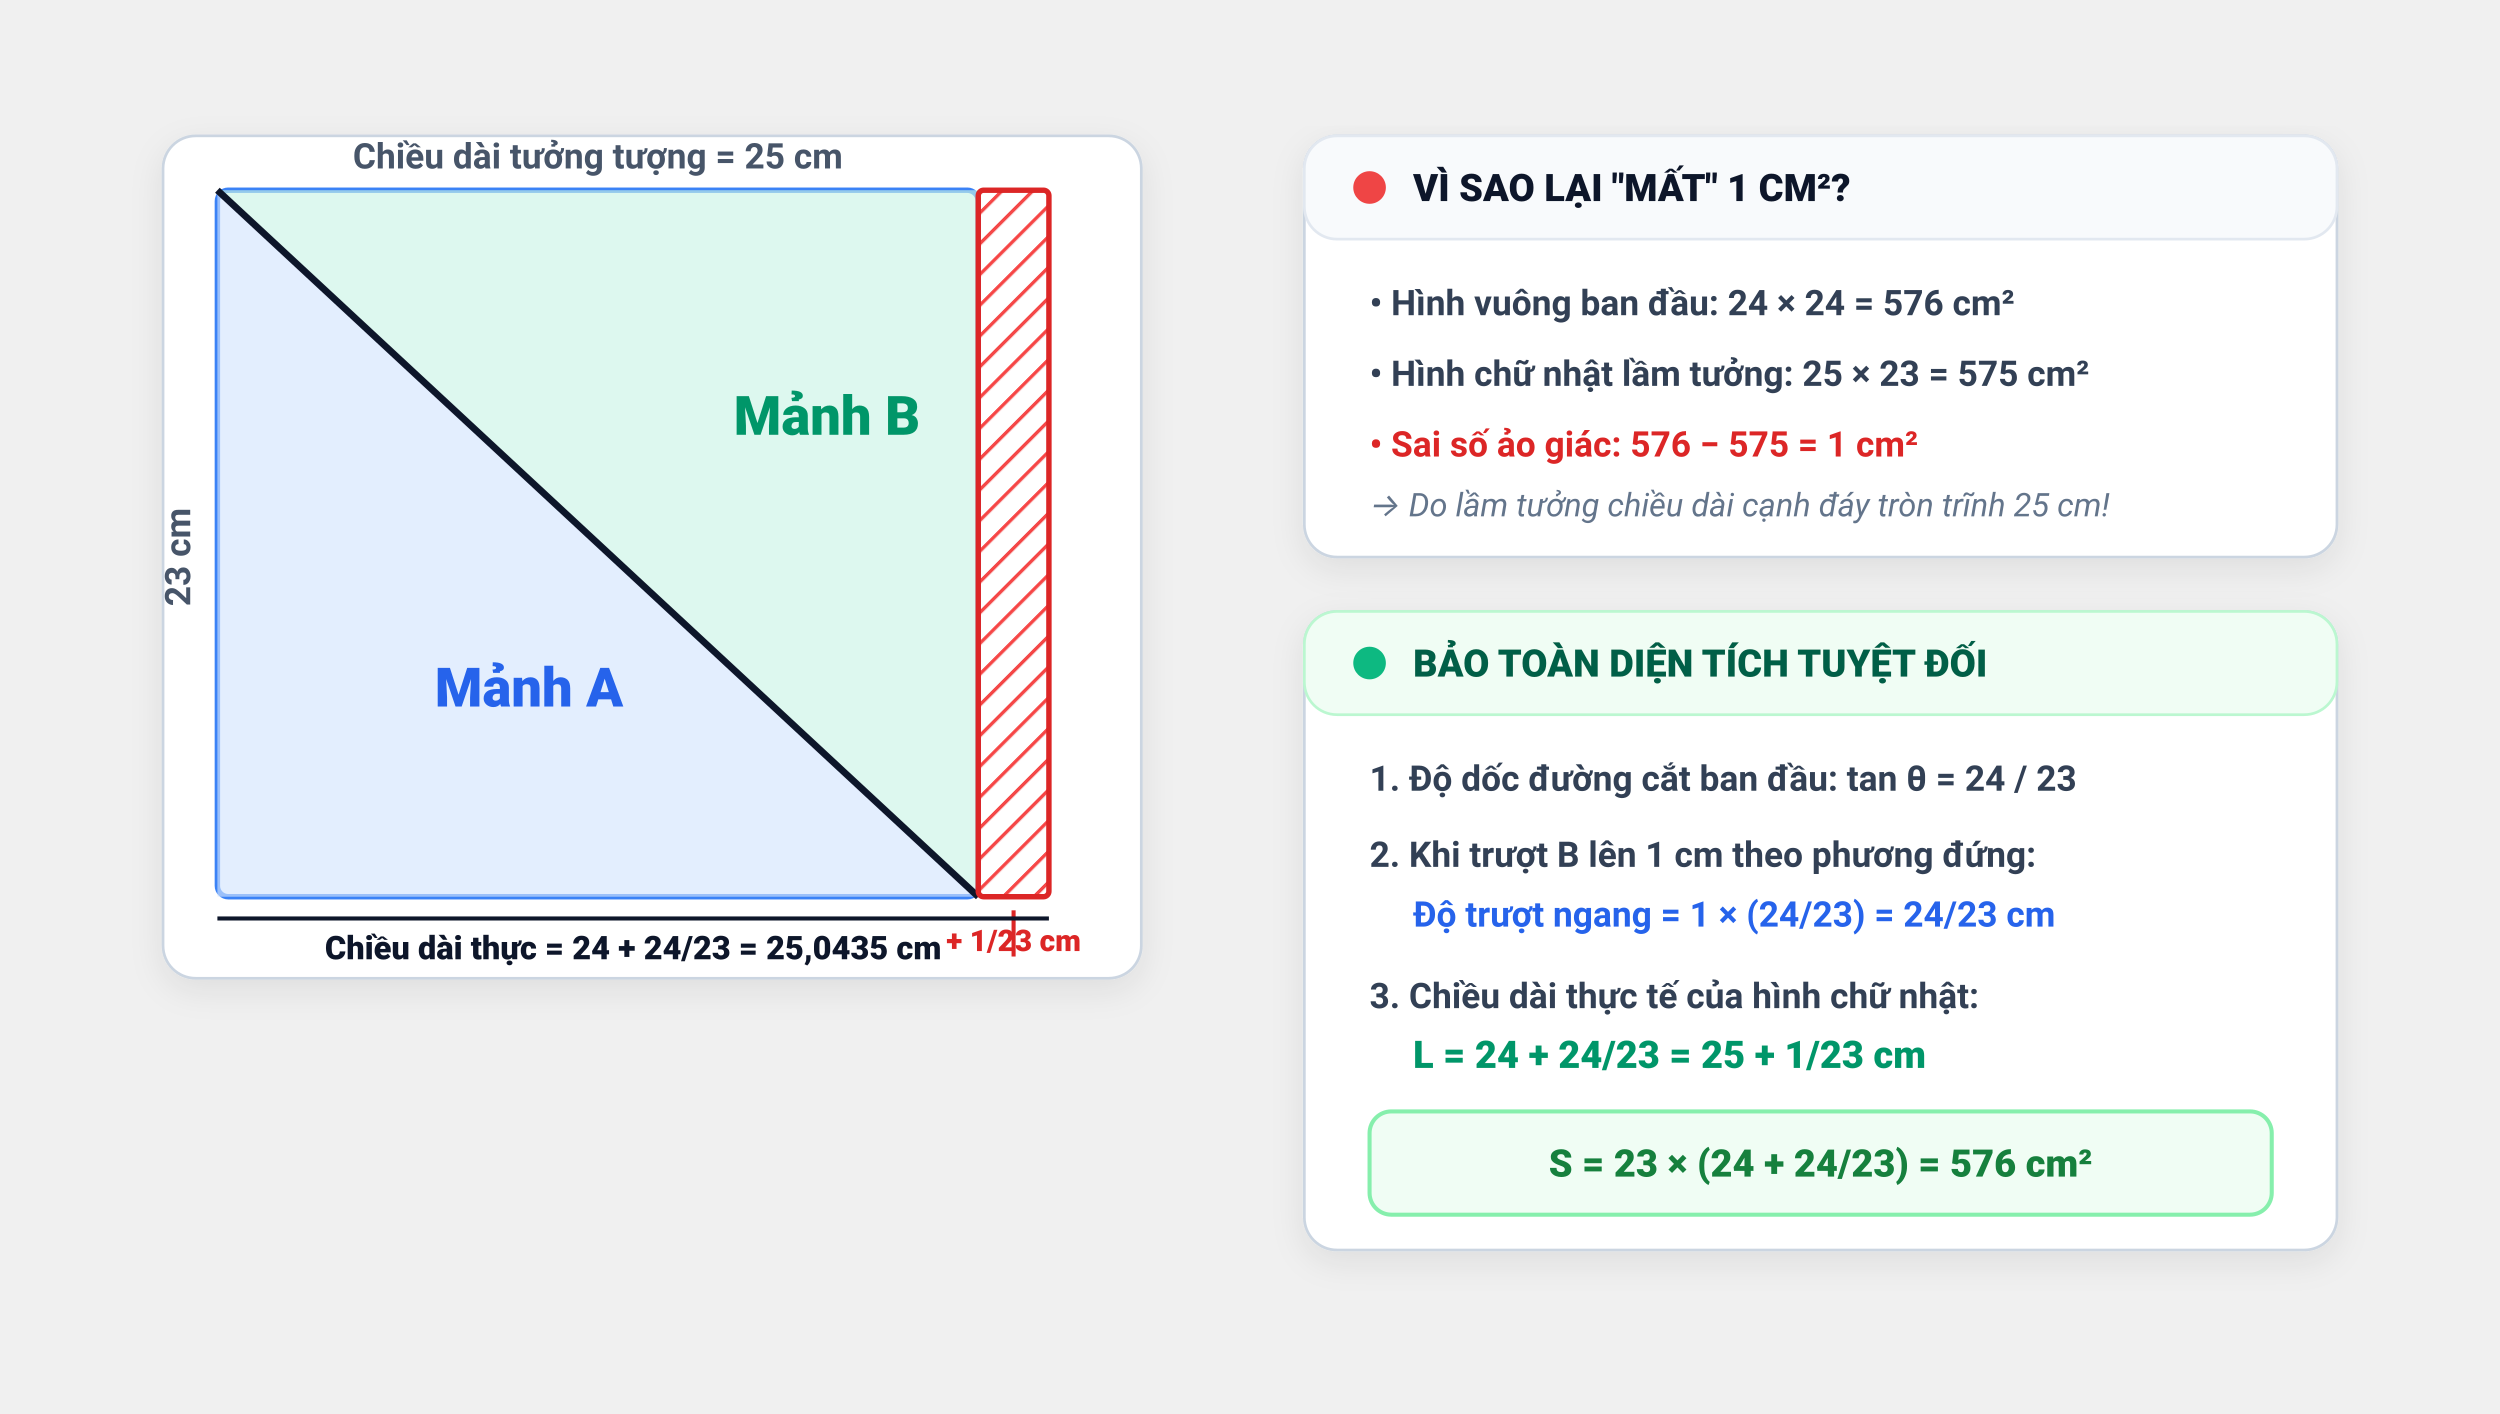
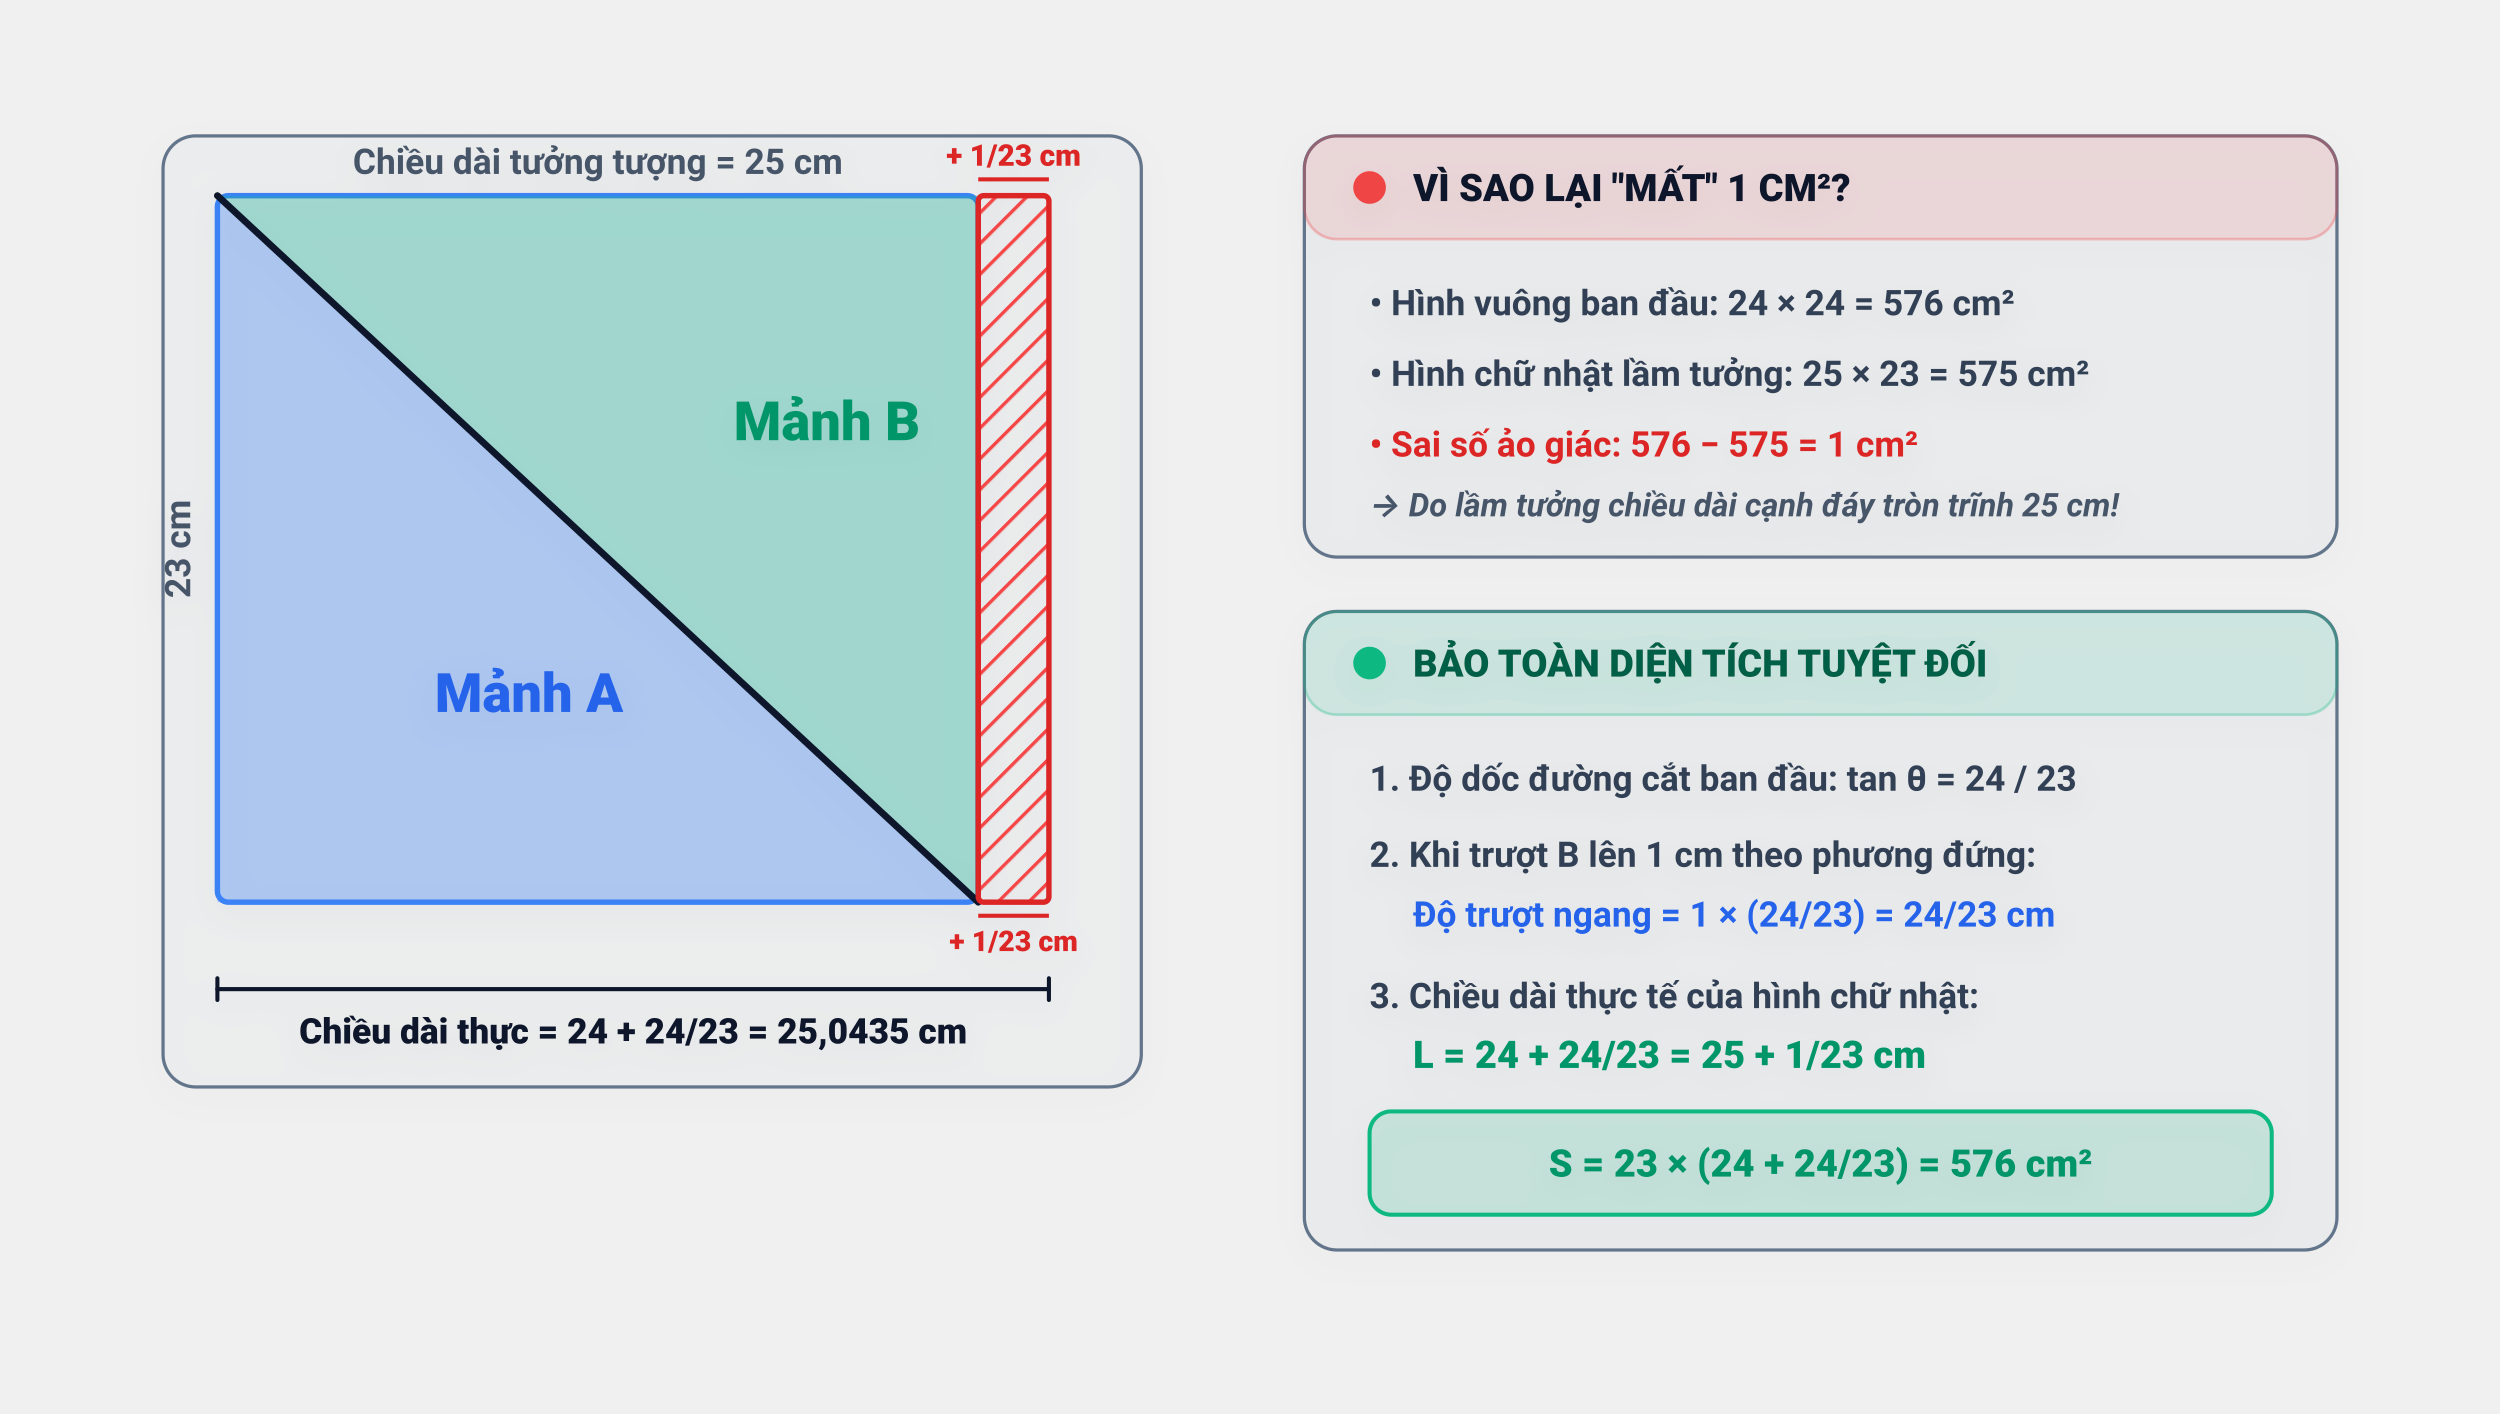
<svg xmlns="http://www.w3.org/2000/svg" viewBox="0 0 920 520" width="100%" height="100%">
  <defs>
    <filter id="shadow" x="-5%" y="-5%" width="115%" height="115%">
      <feDropShadow dx="0" dy="4" stdDeviation="6" flood-color="#0f172a" flood-opacity="0.08" />
    </filter>
    <pattern id="diagStripes" width="8" height="8" patternUnits="userSpaceOnUse" patternTransform="rotate(45)">
      <line x1="0" y1="0" x2="0" y2="8" stroke="#ef4444" stroke-width="2.5" />
    </pattern>
+     <style>
+       /* Transparent Canvas &amp; Adaptive Dual-Mode Styling */
+       .card-bg { fill: rgba(148, 163, 184, 0.05); stroke: #64748b; stroke-width: 1.2; }
+       .cut-line { stroke: #0f172a; stroke-linecap: round; }
+       .text-title { fill: #0f172a; font-family: -apple-system, BlinkMacSystemFont, 'Segoe UI', Roboto, sans-serif; font-weight: 800; }
+       .text-dim { fill: #475569; font-family: -apple-system, BlinkMacSystemFont, 'Segoe UI', Roboto, sans-serif; font-weight: 700; }
+       .text-body { fill: #334155; font-family: -apple-system, BlinkMacSystemFont, 'Segoe UI', Roboto, sans-serif; font-weight: 600; }
+       
+       .proof-card { fill: rgba(148, 163, 184, 0.06); stroke: #64748b; stroke-width: 1.2; }
+       .proof-header-red { fill: rgba(239, 68, 68, 0.12); stroke: rgba(239, 68, 68, 0.3); stroke-width: 1; }
+       .proof-header-green { fill: rgba(16, 185, 129, 0.12); stroke: rgba(16, 185, 129, 0.3); stroke-width: 1; }
+       .header-green-text { fill: #065f46; font-family: -apple-system, BlinkMacSystemFont, 'Segoe UI', Roboto, sans-serif; font-size: 14px; font-weight: 800; }
+       
+       .formula-box { fill: rgba(16, 185, 129, 0.15); stroke: #10b981; stroke-width: 1.5; }
+       .formula-text { fill: #059669; font-family: -apple-system, BlinkMacSystemFont, 'Segoe UI', Roboto, sans-serif; font-size: 14px; font-weight: 800; }
+ 
+       @media (prefers-color-scheme: dark) {
+         .card-bg { fill: rgba(30, 41, 59, 0.35); stroke: #475569; }
+         .cut-line { stroke: #f8fafc; }
+         .text-title { fill: #f8fafc; }
+         .text-dim { fill: #94a3b8; }
+         .text-body { fill: #cbd5e1; }
+         
+         .proof-card { fill: rgba(30, 41, 59, 0.45); stroke: #475569; }
+         .proof-header-red { fill: rgba(239, 68, 68, 0.2); stroke: #ef4444; }
+         .proof-header-green { fill: rgba(16, 185, 129, 0.2); stroke: #10b981; }
+         .header-green-text { fill: #34d399; }
+         .formula-box { fill: rgba(16, 185, 129, 0.25); stroke: #34d399; }
+         .formula-text { fill: #34d399; }
+       }
+     </style>
  </defs>
  <g transform="translate(60, 50)" filter="url(#shadow)">
-     <rect x="0" y="0" width="360" height="310" rx="12" fill="#ffffff" stroke="#cbd5e1" stroke-width="1" />
-     <rect x="20" y="20" width="280" height="260" fill="#eff6ff" stroke="#3b82f6" stroke-width="2" rx="4" />
-     <polygon points="20,20 20,280 300,280" fill="#dbeafe" fill-opacity="0.6" />
-     <text x="100" y="210" font-family="-apple-system, BlinkMacSystemFont, 'Segoe UI', Roboto, sans-serif" font-size="20" font-weight="800" fill="#2563eb">Mảnh A</text>
-     <polygon points="20,20 300,20 300,280" fill="#d1fae5" fill-opacity="0.6" />
-     <text x="210" y="110" font-family="-apple-system, BlinkMacSystemFont, 'Segoe UI', Roboto, sans-serif" font-size="20" font-weight="800" fill="#059669">Mảnh B</text>
-     <line x1="20" y1="20" x2="300" y2="280" stroke="#0f172a" stroke-width="2.5" />
-     <rect x="300" y="20" width="26" height="260" fill="url(#diagStripes)" stroke="#dc2626" stroke-width="2" rx="2" />
-     <line x1="313" y1="285" x2="313" y2="302" stroke="#dc2626" stroke-width="1.5" />
-     <text x="313" y="300" font-family="-apple-system, BlinkMacSystemFont, 'Segoe UI', Roboto, sans-serif" font-size="11" font-weight="800" fill="#dc2626" text-anchor="middle">+ 1/23 cm</text>
-     <text x="160" y="12" font-family="-apple-system, BlinkMacSystemFont, 'Segoe UI', Roboto, sans-serif" font-size="13" font-weight="700" fill="#475569" text-anchor="middle">Chiều dài tưởng tượng = 25 cm</text>
-     <text x="10" y="155" font-family="-apple-system, BlinkMacSystemFont, 'Segoe UI', Roboto, sans-serif" font-size="13" font-weight="700" fill="#475569" text-anchor="middle" transform="rotate(-90 10 155)">23 cm</text>
-     <line x1="20" y1="288" x2="326" y2="288" stroke="#0f172a" stroke-width="1.5" />
-     <text x="173" y="303" font-family="-apple-system, BlinkMacSystemFont, 'Segoe UI', Roboto, sans-serif" font-size="12" font-weight="800" fill="#0f172a" text-anchor="middle">Chiều dài thực = 24 + 24/23 = 25,0435 cm</text>
+     <rect x="0" y="0" width="360" height="350" rx="12" class="card-bg" />
+     <text x="160" y="14" class="text-dim" font-size="13" text-anchor="middle">Chiều dài tưởng tượng = 25 cm</text>
+     <line x1="300" y1="16" x2="326" y2="16" stroke="#dc2626" stroke-width="1.5" />
+     <text x="313" y="11" font-family="-apple-system, BlinkMacSystemFont, 'Segoe UI', Roboto, sans-serif" font-size="11" font-weight="800" fill="#dc2626" text-anchor="middle">+ 1/23 cm</text>
+     <rect x="20" y="22" width="280" height="260" fill="rgba(59, 130, 246, 0.08)" stroke="#3b82f6" stroke-width="2" rx="4" />
+     <polygon points="20,22 20,282 300,282" fill="rgba(59, 130, 246, 0.28)" />
+     <text x="100" y="212" font-family="-apple-system, BlinkMacSystemFont, 'Segoe UI', Roboto, sans-serif" font-size="20" font-weight="800" fill="#2563eb">Mảnh A</text>
+     <polygon points="20,22 300,22 300,282" fill="rgba(16, 185, 129, 0.28)" />
+     <text x="210" y="112" font-family="-apple-system, BlinkMacSystemFont, 'Segoe UI', Roboto, sans-serif" font-size="20" font-weight="800" fill="#059669">Mảnh B</text>
+     <line x1="20" y1="22" x2="300" y2="282" stroke-width="2.5" class="cut-line" />
+     <rect x="300" y="22" width="26" height="260" fill="url(#diagStripes)" stroke="#dc2626" stroke-width="2" rx="2" />
+     <line x1="300" y1="287" x2="326" y2="287" stroke="#dc2626" stroke-width="1.5" />
+     <text x="313" y="300" font-family="-apple-system, BlinkMacSystemFont, 'Segoe UI', Roboto, sans-serif" font-size="10.5" font-weight="800" fill="#dc2626" text-anchor="middle">+ 1/23 cm</text>
+     <text x="10" y="152" class="text-dim" font-size="13" text-anchor="middle" transform="rotate(-90 10 152)">23 cm</text>
+     <line x1="20" y1="314" x2="326" y2="314" stroke-width="1.5" class="cut-line" />
+     <line x1="20" y1="310" x2="20" y2="318" stroke-width="1.5" class="cut-line" />
+     <line x1="326" y1="310" x2="326" y2="318" stroke-width="1.5" class="cut-line" />
+     <text x="173" y="334" class="text-title" font-size="13" text-anchor="middle">Chiều dài thực = 24 + 24/23 = 25,0435 cm</text>
  </g>
  <g transform="translate(480, 50)">
    <g filter="url(#shadow)">
-       <rect width="380" height="155" rx="12" fill="#ffffff" stroke="#cbd5e1" stroke-width="1" />
-       <rect width="380" height="38" rx="12" fill="#f8fafc" stroke="#e2e8f0" stroke-width="1" />
+       <rect width="380" height="155" rx="12" class="proof-card" />
+       <rect width="380" height="38" rx="12" class="proof-header-red" />
      <circle cx="24" cy="19" r="6" fill="#ef4444" />
-       <text x="40" y="24" font-family="-apple-system, BlinkMacSystemFont, 'Segoe UI', Roboto, sans-serif" font-size="14" font-weight="800" fill="#0f172a">VÌ SAO LẠI "MẤT" 1 CM²?</text>
-       <text x="24" y="66" font-family="-apple-system, BlinkMacSystemFont, 'Segoe UI', Roboto, sans-serif" font-size="13" font-weight="600" fill="#334155">• Hình vuông ban đầu: 24 × 24 = 576 cm²</text>
-       <text x="24" y="92" font-family="-apple-system, BlinkMacSystemFont, 'Segoe UI', Roboto, sans-serif" font-size="13" font-weight="600" fill="#334155">• Hình chữ nhật lầm tưởng: 25 × 23 = 575 cm²</text>
+       <text x="40" y="24" class="text-title" font-size="14">VÌ SAO LẠI "MẤT" 1 CM²?</text>
+       <text x="24" y="66" class="text-body" font-size="13">• Hình vuông ban đầu: 24 × 24 = 576 cm²</text>
+       <text x="24" y="92" class="text-body" font-size="13">• Hình chữ nhật lầm tưởng: 25 × 23 = 575 cm²</text>
      <text x="24" y="118" font-family="-apple-system, BlinkMacSystemFont, 'Segoe UI', Roboto, sans-serif" font-size="13" font-weight="700" fill="#dc2626">• Sai số ảo giác: 576 − 575 = 1 cm²</text>
-       <text x="24" y="140" font-family="-apple-system, BlinkMacSystemFont, 'Segoe UI', Roboto, sans-serif" font-size="12" font-style="italic" fill="#64748b">→ Do lầm tưởng chiều dài cạnh đáy tròn trĩnh 25 cm!</text>
+       <text x="24" y="140" class="text-dim" font-size="12" font-style="italic">→ Do lầm tưởng chiều dài cạnh đáy tròn trĩnh 25 cm!</text>
    </g>
    <g transform="translate(0, 175)" filter="url(#shadow)">
-       <rect width="380" height="235" rx="12" fill="#ffffff" stroke="#cbd5e1" stroke-width="1" />
-       <rect width="380" height="38" rx="12" fill="#f0fdf4" stroke="#bbf7d0" stroke-width="1" />
+       <rect width="380" height="235" rx="12" class="proof-card" />
+       <rect width="380" height="38" rx="12" class="proof-header-green" />
      <circle cx="24" cy="19" r="6" fill="#10b981" />
-       <text x="40" y="24" font-family="-apple-system, BlinkMacSystemFont, 'Segoe UI', Roboto, sans-serif" font-size="14" font-weight="800" fill="#065f46">BẢO TOÀN DIỆN TÍCH TUYỆT ĐỐI</text>
-       <text x="24" y="66" font-family="-apple-system, BlinkMacSystemFont, 'Segoe UI', Roboto, sans-serif" font-size="13" font-weight="600" fill="#334155">1. Độ dốc đường cắt ban đầu: tan θ = 24 / 23</text>
-       <text x="24" y="94" font-family="-apple-system, BlinkMacSystemFont, 'Segoe UI', Roboto, sans-serif" font-size="13" font-weight="600" fill="#334155">2. Khi trượt B lên 1 cm theo phương đứng:</text>
+       <text x="40" y="24" class="header-green-text">BẢO TOÀN DIỆN TÍCH TUYỆT ĐỐI</text>
+       <text x="24" y="66" class="text-body" font-size="13">1. Độ dốc đường cắt ban đầu: tan θ = 24 / 23</text>
+       <text x="24" y="94" class="text-body" font-size="13">2. Khi trượt B lên 1 cm theo phương đứng:</text>
      <text x="40" y="116" font-family="-apple-system, BlinkMacSystemFont, 'Segoe UI', Roboto, sans-serif" font-size="13" font-weight="700" fill="#2563eb">Độ trượt ngang = 1 × (24/23) = 24/23 cm</text>
-       <text x="24" y="146" font-family="-apple-system, BlinkMacSystemFont, 'Segoe UI', Roboto, sans-serif" font-size="13" font-weight="600" fill="#334155">3. Chiều dài thực tế của hình chữ nhật:</text>
+       <text x="24" y="146" class="text-body" font-size="13">3. Chiều dài thực tế của hình chữ nhật:</text>
      <text x="40" y="168" font-family="-apple-system, BlinkMacSystemFont, 'Segoe UI', Roboto, sans-serif" font-size="14" font-weight="800" fill="#059669">L = 24 + 24/23 = 25 + 1/23 cm</text>
-       <rect x="24" y="184" width="332" height="38" rx="8" fill="#f0fdf4" stroke="#86efac" stroke-width="1.5" />
-       <text x="190" y="208" font-family="-apple-system, BlinkMacSystemFont, 'Segoe UI', Roboto, sans-serif" font-size="14" font-weight="800" fill="#15803d" text-anchor="middle">S = 23 × (24 + 24/23) = 576 cm²</text>
+       <rect x="24" y="184" width="332" height="38" rx="8" class="formula-box" />
+       <text x="190" y="208" class="formula-text" text-anchor="middle">S = 23 × (24 + 24/23) = 576 cm²</text>
    </g>
  </g>
</svg>
